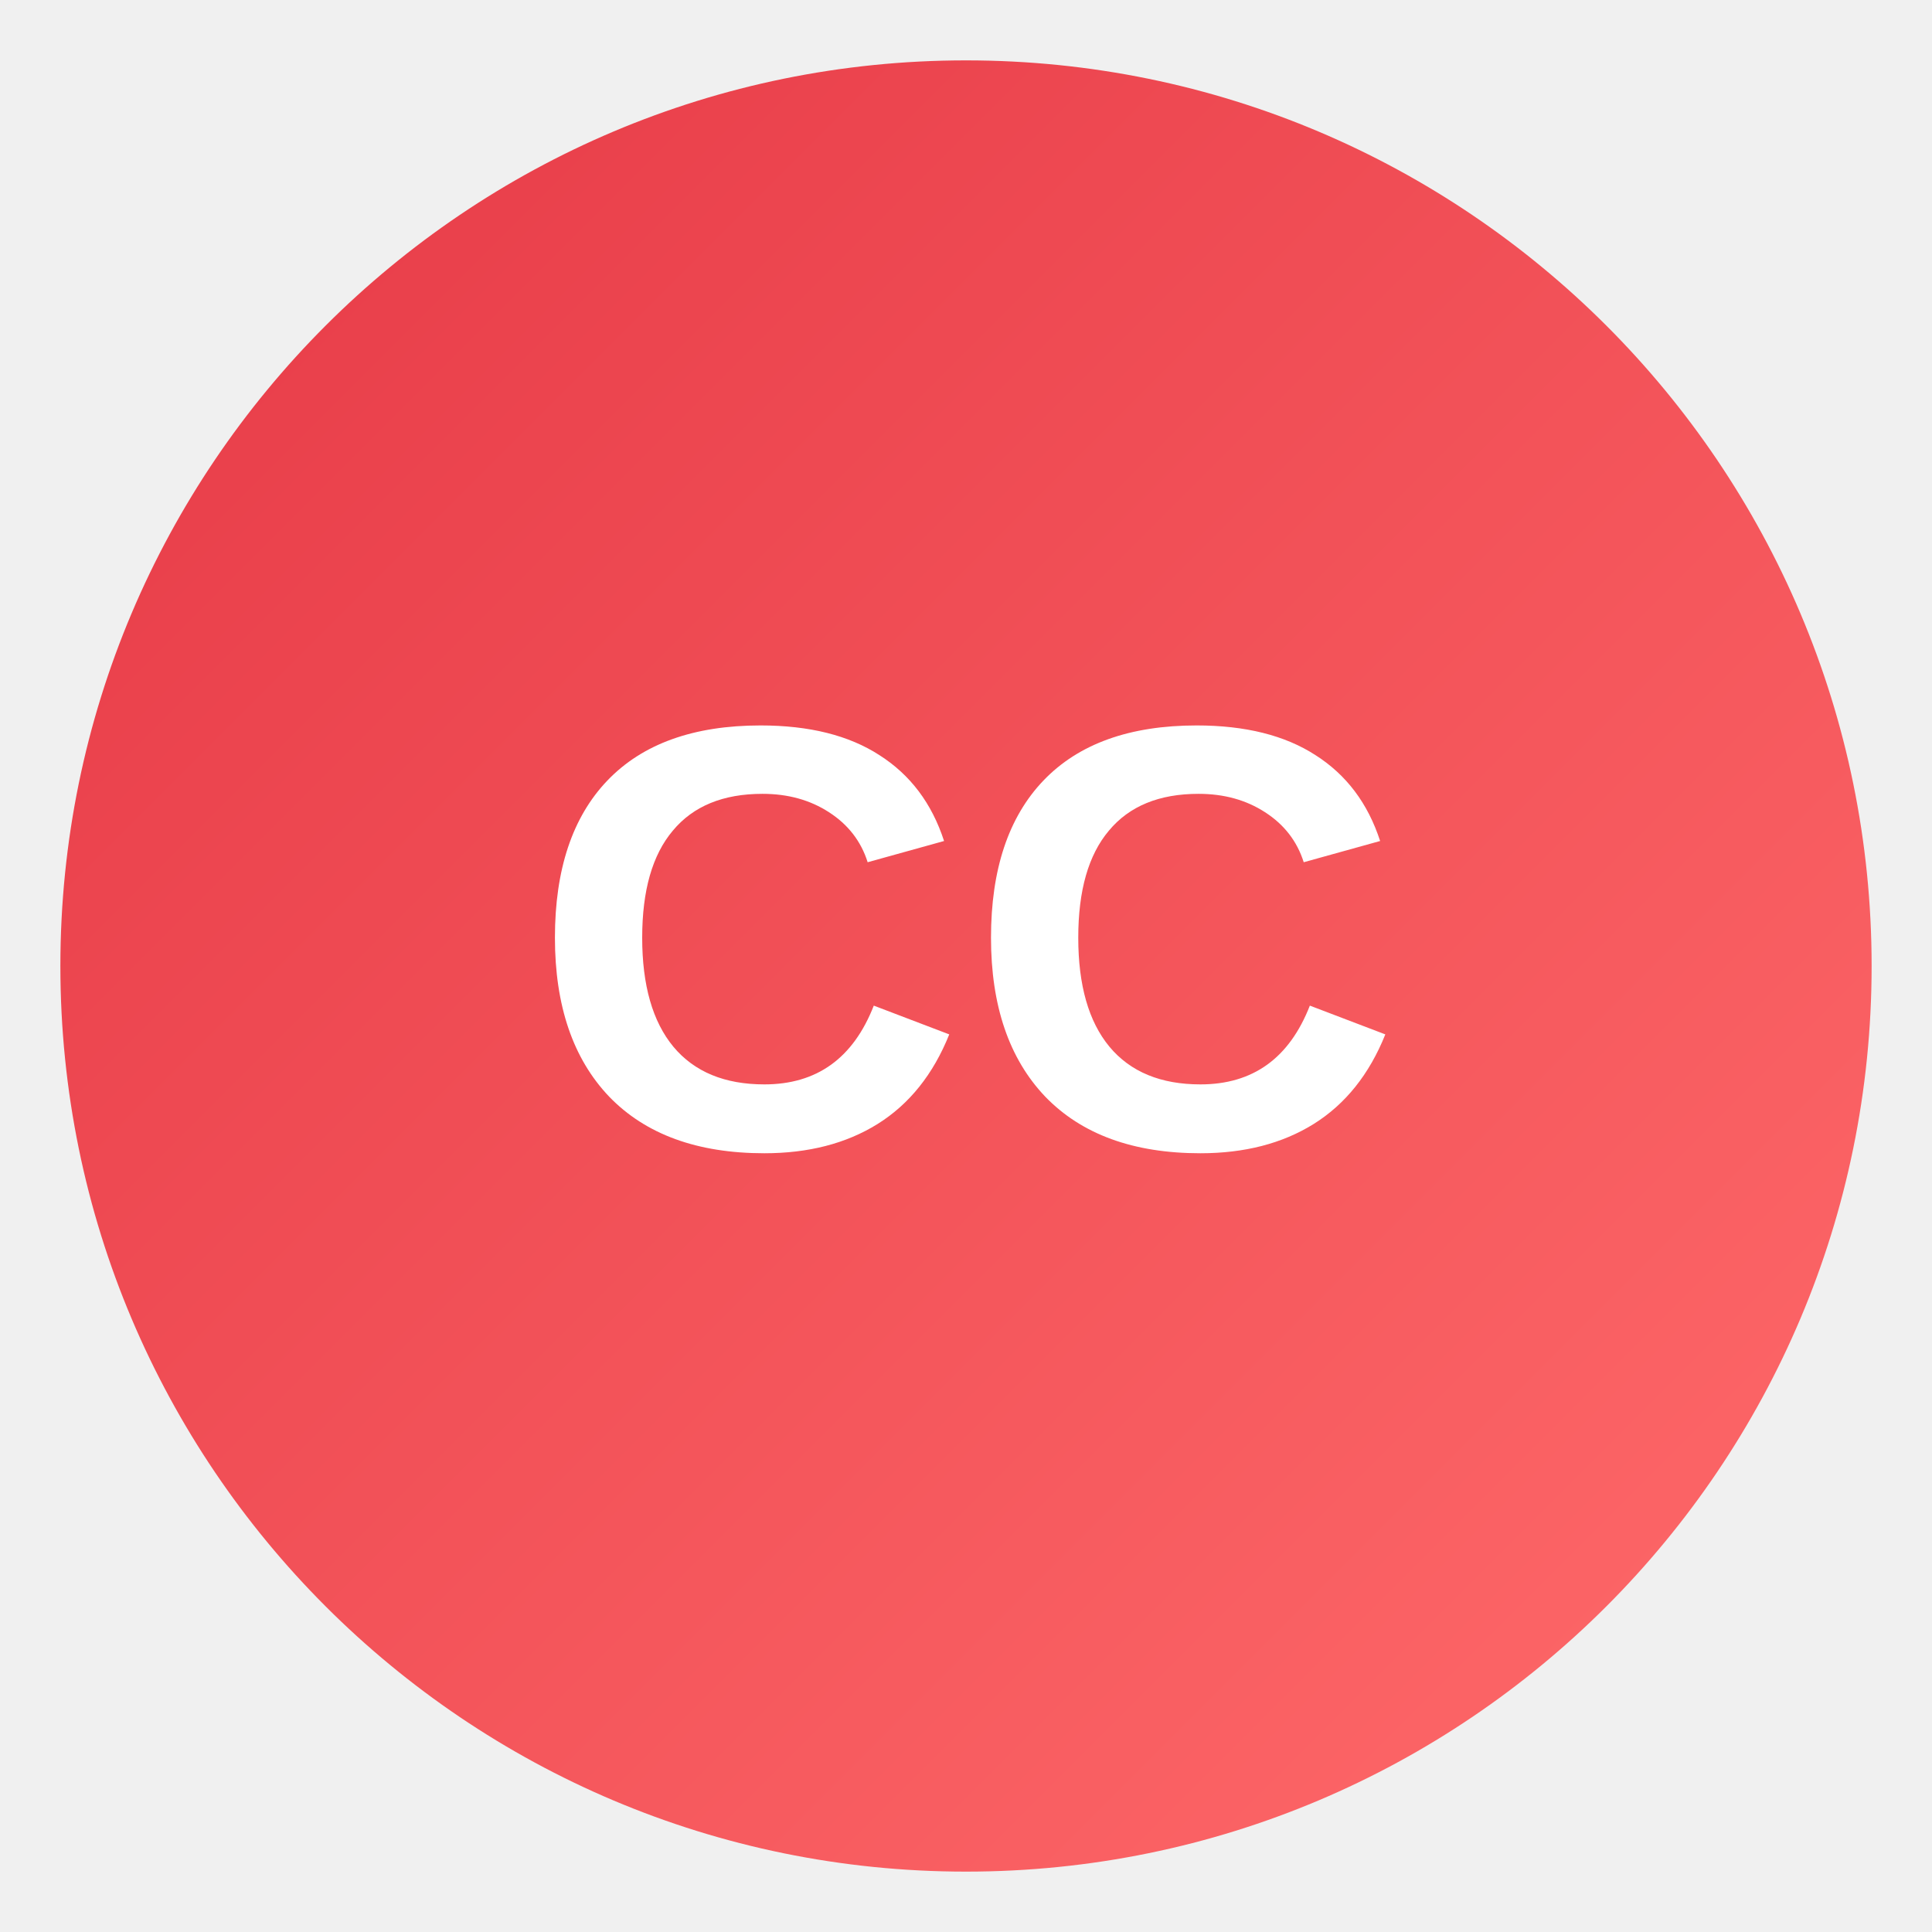
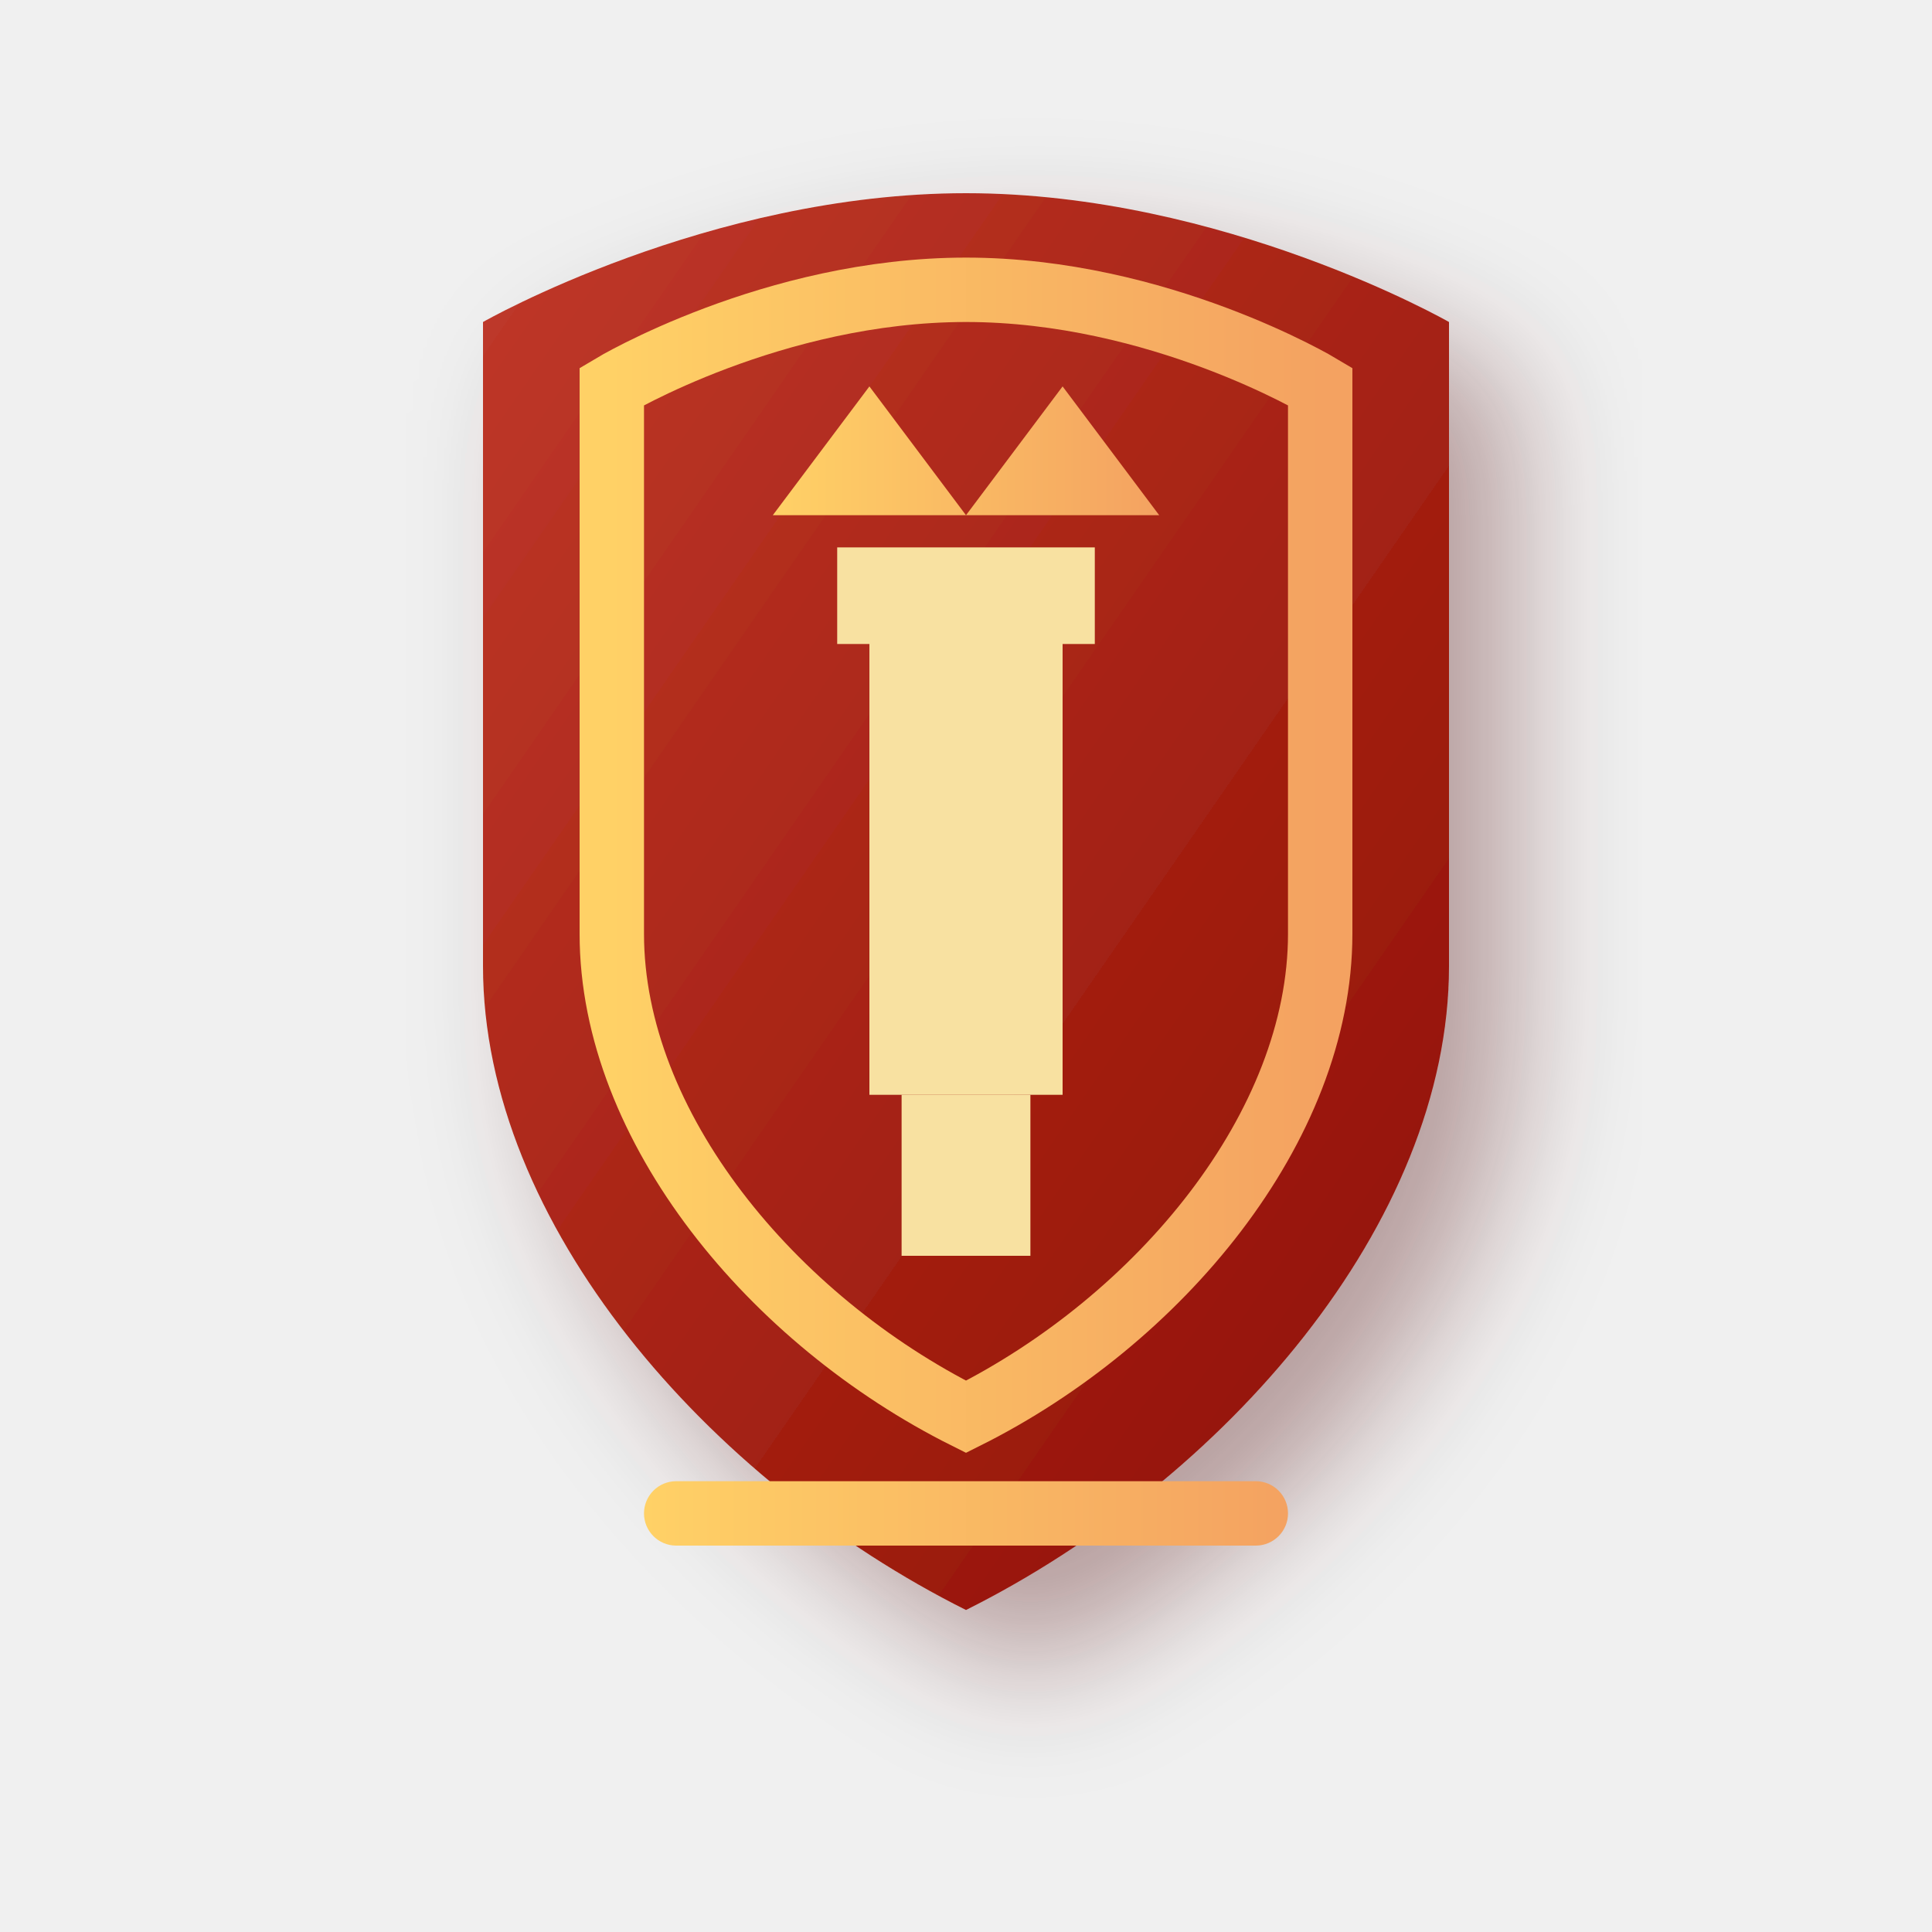
- <svg xmlns="http://www.w3.org/2000/svg" width="64" height="64" viewBox="0 0 64 64" role="img" aria-label="Crimson Crest Realty logo">
+ <svg xmlns="http://www.w3.org/2000/svg" width="60" height="60" viewBox="0 0 60 60">
  <defs>
-     <linearGradient id="grad-cc" x1="0%" y1="0%" x2="100%" y2="100%">
-       <stop offset="0%" stop-color="#E63946" />
-       <stop offset="100%" stop-color="#FF6B6B" />
+     <linearGradient id="crimsonGradient" x1="0%" y1="0%" x2="100%" y2="100%">
+       <stop offset="0%" style="stop-color:#c0392b;stop-opacity:1" />
+       <stop offset="100%" style="stop-color:#8e0e00;stop-opacity:1" />
    </linearGradient>
+     <linearGradient id="goldTrim" x1="0%" y1="0%" x2="100%" y2="0%">
+       <stop offset="0%" style="stop-color:#ffd166;stop-opacity:1" />
+       <stop offset="100%" style="stop-color:#f4a261;stop-opacity:1" />
+     </linearGradient>
+     <filter id="crestShadow" x="-20%" y="-20%" width="140%" height="140%">
+       <feDropShadow dx="2" dy="2" stdDeviation="2" flood-color="#4a0c0c" flood-opacity="0.35" />
+     </filter>
  </defs>
-   <circle cx="32" cy="32" r="30" fill="url(#grad-cc)" />
-   <text x="32" y="38" text-anchor="middle" font-family="Poppins, Arial, sans-serif" font-weight="700" font-size="20" fill="#ffffff">CC</text>
+   <path d="M30 6 C38 6 45 10 45 10 L45 30 C45 38 38 46 30 50 C22 46 15 38 15 30 L15 10 C15 10 22 6 30 6 Z" fill="url(#crimsonGradient)" filter="url(#crestShadow)" />
+   <path d="M30 9 C36 9 41 12 41 12 L41 29 C41 35 36 41 30 44 C24 41 19 35 19 29 L19 12 C19 12 24 9 30 9 Z" fill="none" stroke="url(#goldTrim)" stroke-width="2" />
+   <rect x="27" y="18" width="6" height="16" fill="#f8e1a1" />
+   <rect x="26" y="17" width="8" height="3" fill="#f8e1a1" />
+   <rect x="28" y="34" width="4" height="5" fill="#f8e1a1" />
+   <polygon points="24,16 27,12 30,16 33,12 36,16" fill="url(#goldTrim)" />
+   <rect x="20" y="46" width="20" height="2" rx="1" fill="url(#goldTrim)" />
</svg>
